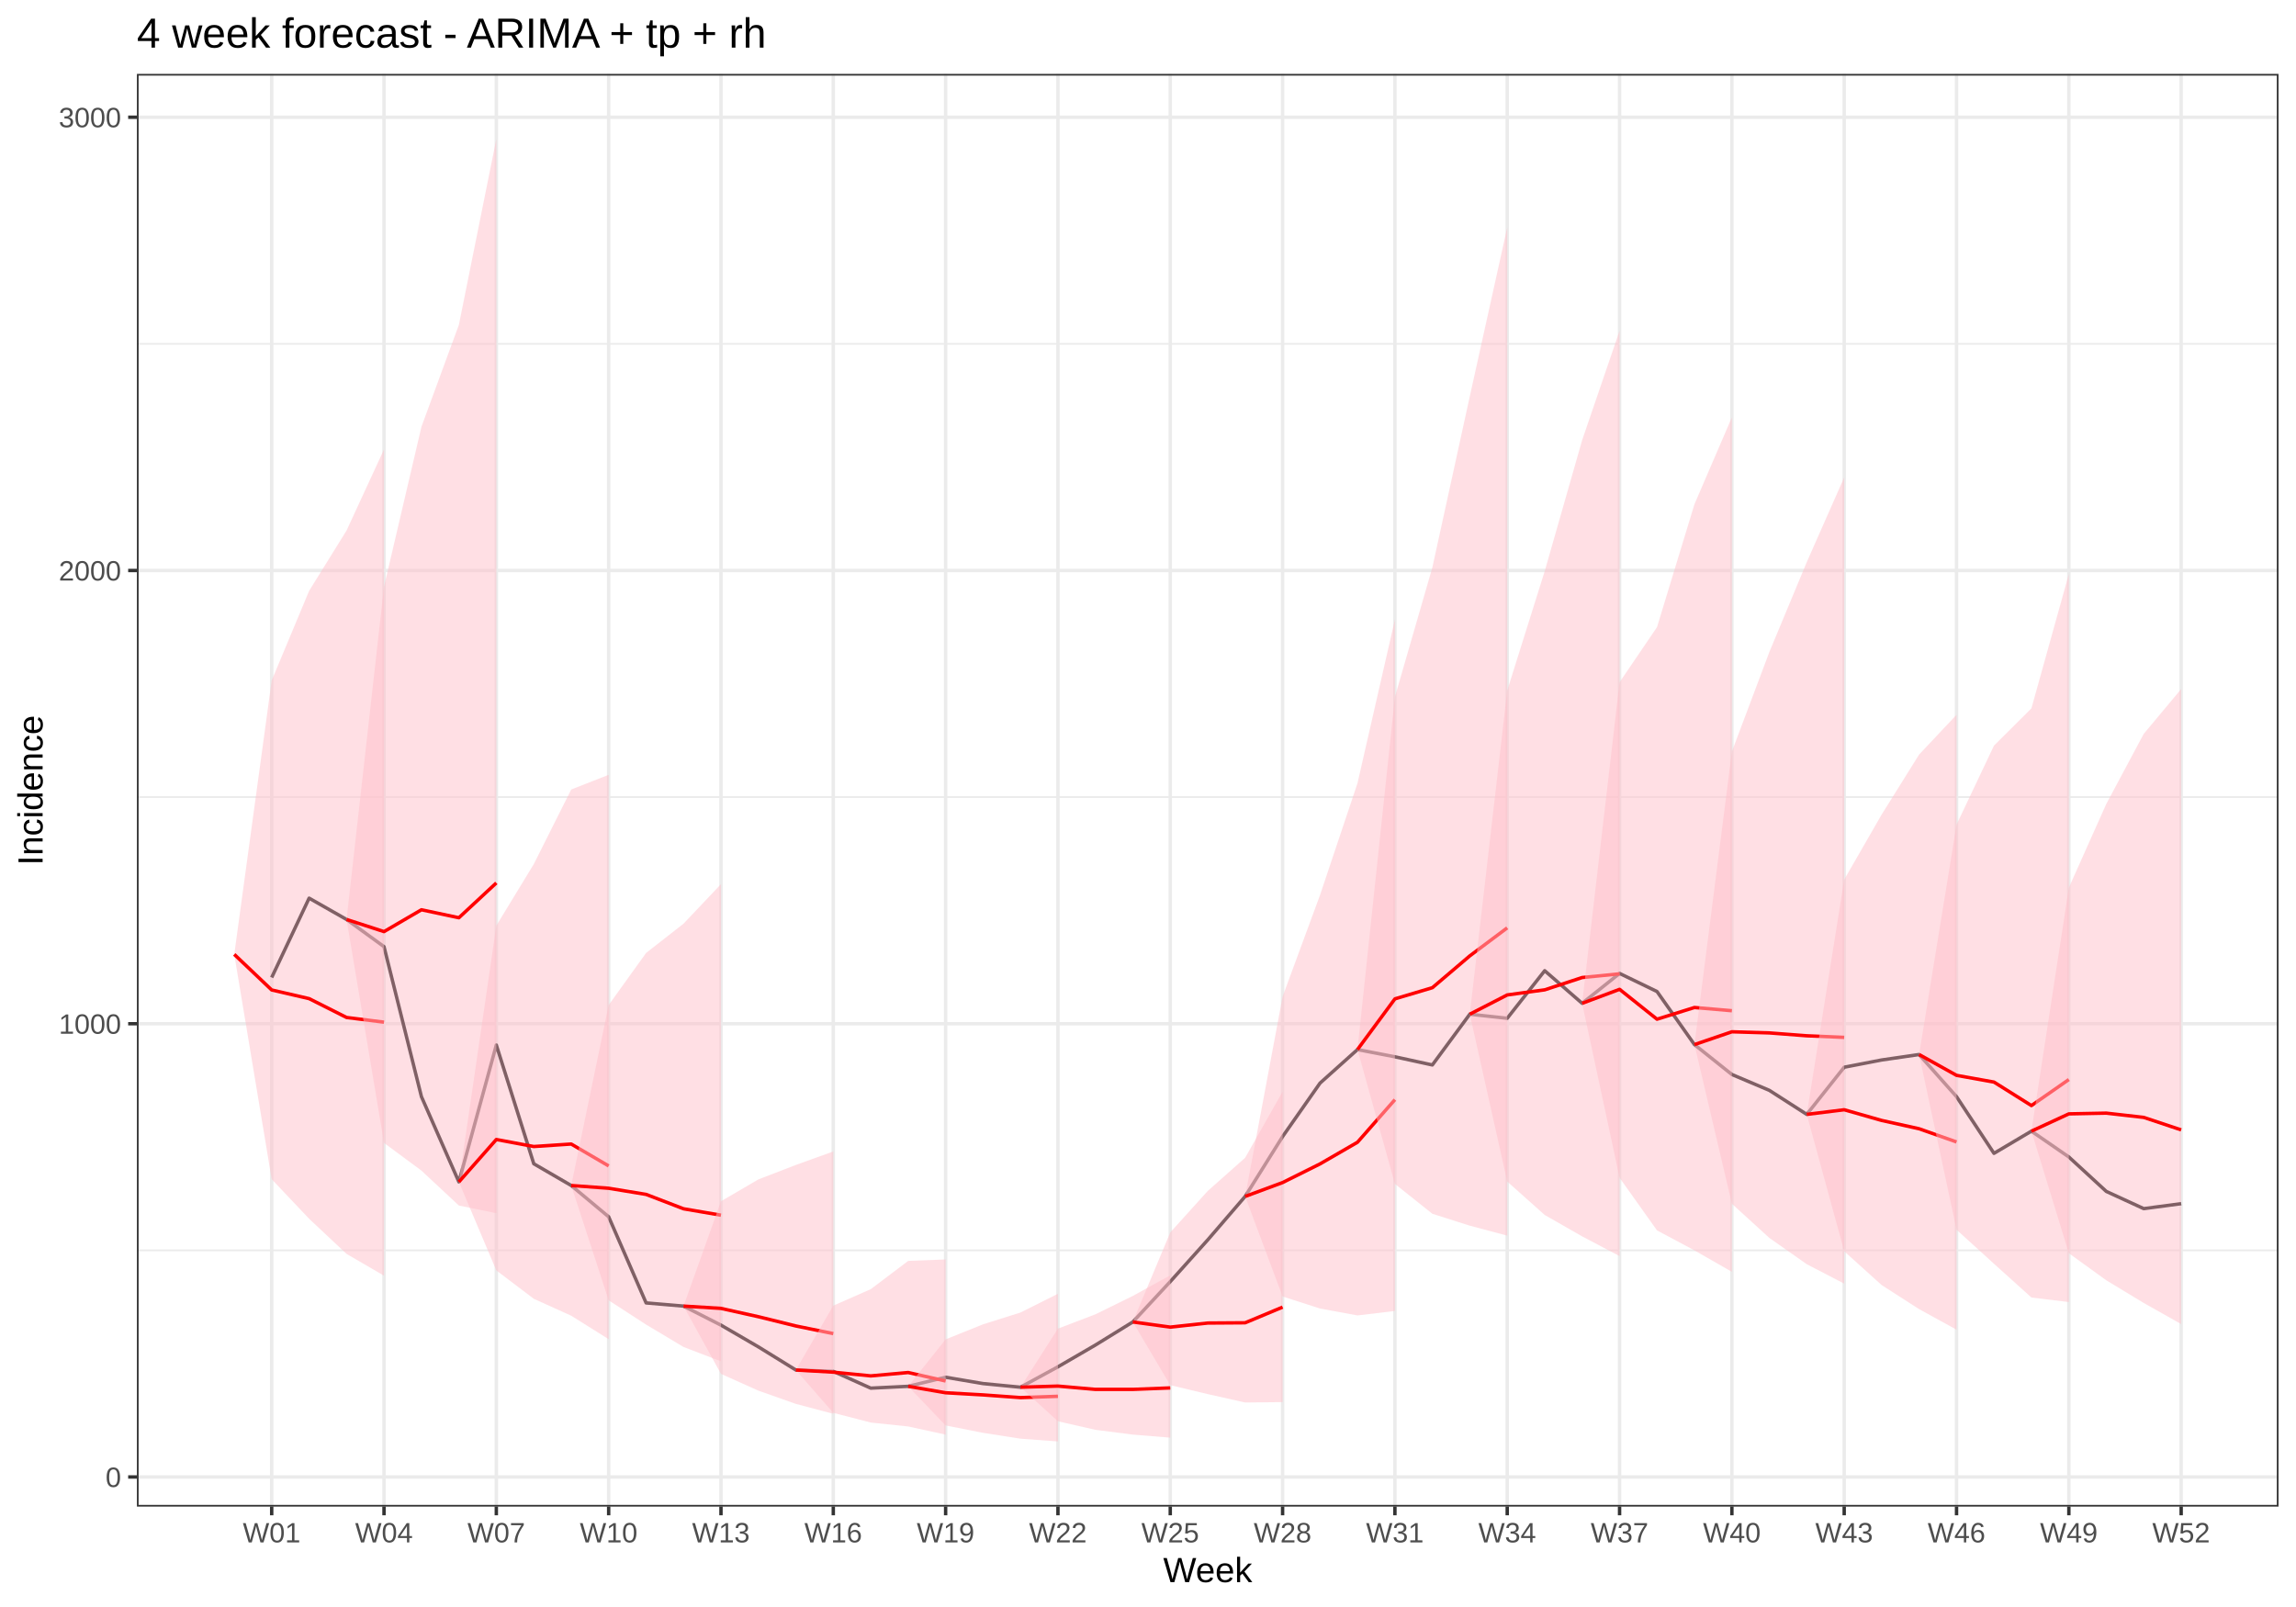
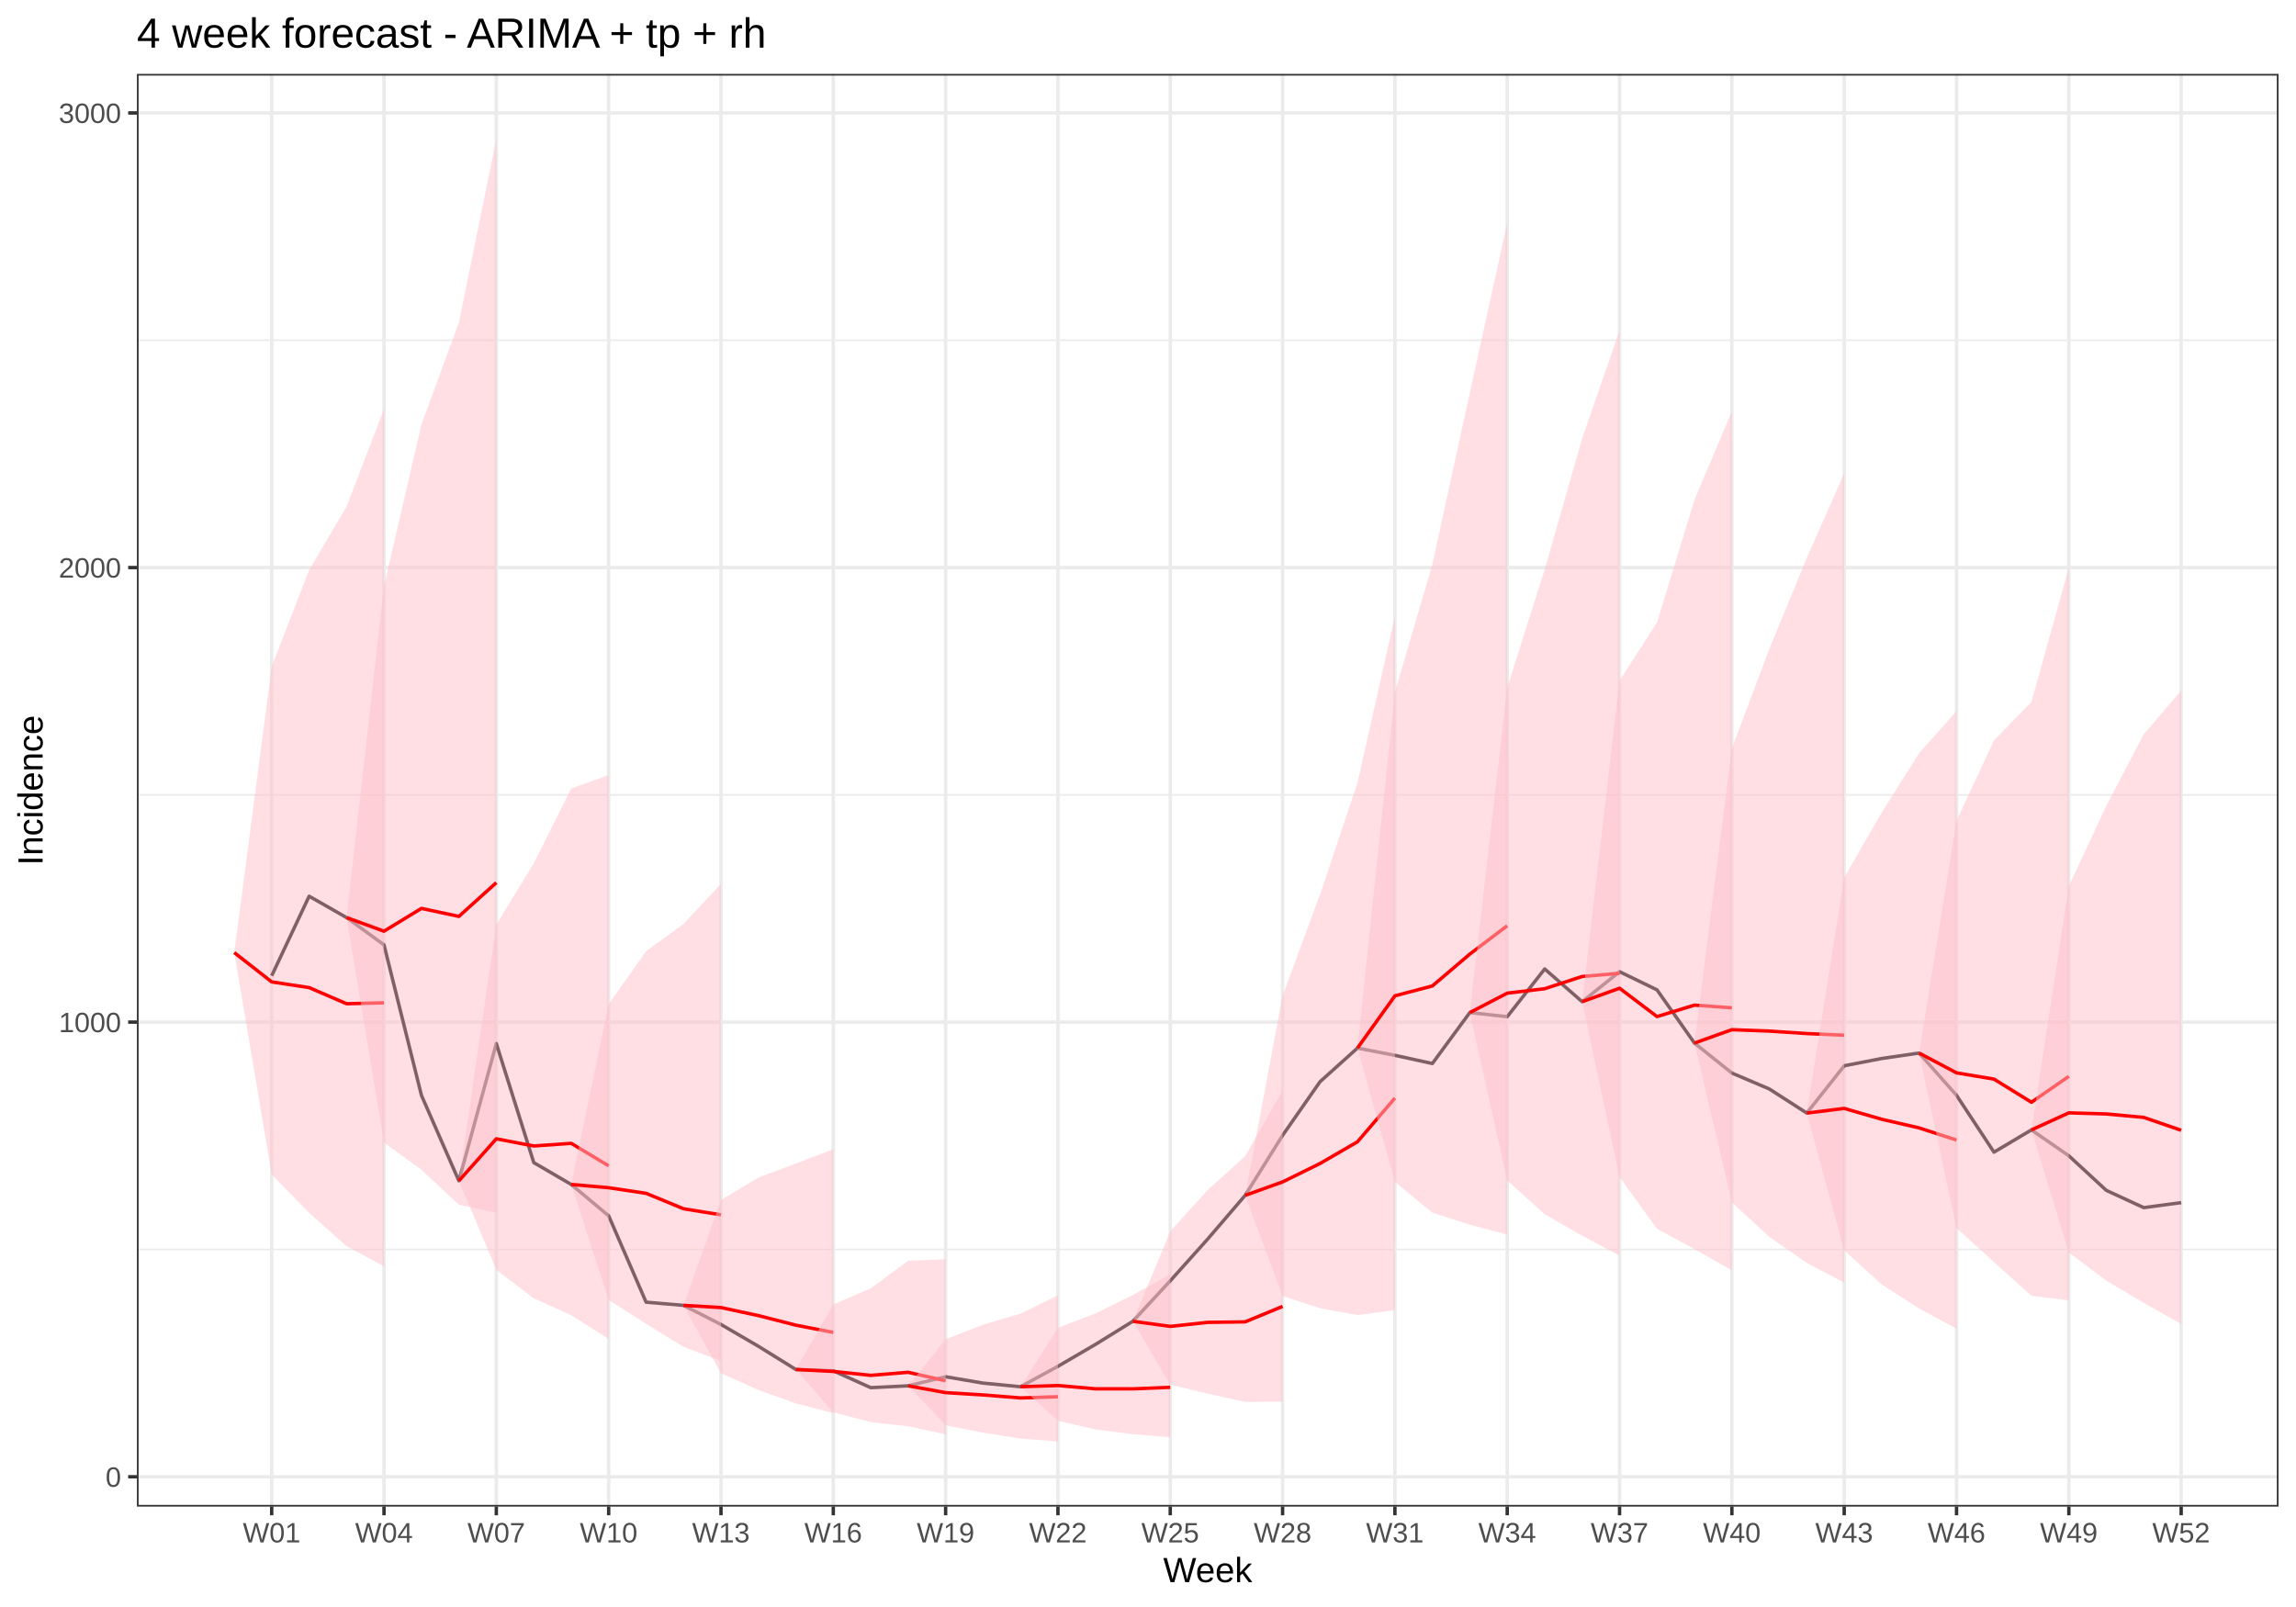
<svg xmlns="http://www.w3.org/2000/svg" class="svglite" width="720.00pt" height="504.00pt" viewBox="0 0 720.00 504.00">
  <defs>
    <style type="text/css">
    .svglite line, .svglite polyline, .svglite polygon, .svglite path, .svglite rect, .svglite circle {
      fill: none;
      stroke: #000000;
      stroke-linecap: round;
      stroke-linejoin: round;
      stroke-miterlimit: 10.00;
    }
    .svglite text {
      white-space: pre;
    }
  </style>
  </defs>
  <rect width="100%" height="100%" style="stroke: none; fill: #FFFFFF;" />
  <defs>
    <clipPath id="cpMC4wMHw3MjAuMDB8MC4wMHw1MDQuMDA=">
      <rect x="0.00" y="0.00" width="720.00" height="504.00" />
    </clipPath>
  </defs>
  <g clip-path="url(#cpMC4wMHw3MjAuMDB8MC4wMHw1MDQuMDA=)">
    <rect x="0.00" y="-0" width="720.00" height="504.00" style="stroke-width: 1.07; stroke: #FFFFFF; fill: #FFFFFF;" />
  </g>
  <defs>
    <clipPath id="cpNDIuOTN8NzE0LjUyfDIzLjE4fDQ3Mi41MA==">
      <rect x="42.93" y="23.18" width="671.59" height="449.33" />
    </clipPath>
  </defs>
  <g clip-path="url(#cpNDIuOTN8NzE0LjUyfDIzLjE4fDQ3Mi41MA==)">
    <rect x="42.93" y="23.18" width="671.59" height="449.33" style="stroke-width: 1.07; stroke: none; fill: #FFFFFF;" />
-     <polyline points="42.93,392.14 714.52,392.14 " style="stroke-width: 0.53; stroke: #EBEBEB; stroke-linecap: butt;" />
-     <polyline points="42.93,249.99 714.52,249.99 " style="stroke-width: 0.53; stroke: #EBEBEB; stroke-linecap: butt;" />
-     <polyline points="42.93,107.84 714.52,107.84 " style="stroke-width: 0.53; stroke: #EBEBEB; stroke-linecap: butt;" />
-     <polyline points="42.93,463.22 714.52,463.22 " style="stroke-width: 1.07; stroke: #EBEBEB; stroke-linecap: butt;" />
-     <polyline points="42.93,321.07 714.52,321.07 " style="stroke-width: 1.07; stroke: #EBEBEB; stroke-linecap: butt;" />
-     <polyline points="42.93,178.92 714.52,178.92 " style="stroke-width: 1.07; stroke: #EBEBEB; stroke-linecap: butt;" />
-     <polyline points="42.93,36.77 714.52,36.77 " style="stroke-width: 1.07; stroke: #EBEBEB; stroke-linecap: butt;" />
+     <polyline points="42.93,391.86 714.52,391.86 " style="stroke-width: 0.53; stroke: #EBEBEB; stroke-linecap: butt;" />
+     <polyline points="42.93,249.29 714.52,249.29 " style="stroke-width: 0.53; stroke: #EBEBEB; stroke-linecap: butt;" />
+     <polyline points="42.93,106.71 714.52,106.71 " style="stroke-width: 0.53; stroke: #EBEBEB; stroke-linecap: butt;" />
+     <polyline points="42.93,463.15 714.52,463.15 " style="stroke-width: 1.07; stroke: #EBEBEB; stroke-linecap: butt;" />
+     <polyline points="42.93,320.57 714.52,320.57 " style="stroke-width: 1.07; stroke: #EBEBEB; stroke-linecap: butt;" />
+     <polyline points="42.93,178.00 714.52,178.00 " style="stroke-width: 1.07; stroke: #EBEBEB; stroke-linecap: butt;" />
+     <polyline points="42.93,35.42 714.52,35.42 " style="stroke-width: 1.07; stroke: #EBEBEB; stroke-linecap: butt;" />
    <polyline points="85.20,472.50 85.20,23.18 " style="stroke-width: 1.07; stroke: #EBEBEB; stroke-linecap: butt;" />
    <polyline points="120.42,472.50 120.42,23.18 " style="stroke-width: 1.07; stroke: #EBEBEB; stroke-linecap: butt;" />
    <polyline points="155.64,472.50 155.64,23.18 " style="stroke-width: 1.07; stroke: #EBEBEB; stroke-linecap: butt;" />
    <polyline points="190.87,472.50 190.87,23.18 " style="stroke-width: 1.07; stroke: #EBEBEB; stroke-linecap: butt;" />
    <polyline points="226.09,472.50 226.09,23.18 " style="stroke-width: 1.07; stroke: #EBEBEB; stroke-linecap: butt;" />
    <polyline points="261.31,472.50 261.31,23.18 " style="stroke-width: 1.07; stroke: #EBEBEB; stroke-linecap: butt;" />
    <polyline points="296.54,472.50 296.54,23.18 " style="stroke-width: 1.07; stroke: #EBEBEB; stroke-linecap: butt;" />
    <polyline points="331.76,472.50 331.76,23.18 " style="stroke-width: 1.07; stroke: #EBEBEB; stroke-linecap: butt;" />
    <polyline points="366.98,472.50 366.98,23.18 " style="stroke-width: 1.07; stroke: #EBEBEB; stroke-linecap: butt;" />
    <polyline points="402.21,472.50 402.21,23.18 " style="stroke-width: 1.07; stroke: #EBEBEB; stroke-linecap: butt;" />
    <polyline points="437.43,472.50 437.43,23.18 " style="stroke-width: 1.07; stroke: #EBEBEB; stroke-linecap: butt;" />
    <polyline points="472.65,472.50 472.65,23.18 " style="stroke-width: 1.07; stroke: #EBEBEB; stroke-linecap: butt;" />
    <polyline points="507.88,472.50 507.88,23.18 " style="stroke-width: 1.07; stroke: #EBEBEB; stroke-linecap: butt;" />
    <polyline points="543.10,472.50 543.10,23.18 " style="stroke-width: 1.07; stroke: #EBEBEB; stroke-linecap: butt;" />
    <polyline points="578.32,472.50 578.32,23.18 " style="stroke-width: 1.07; stroke: #EBEBEB; stroke-linecap: butt;" />
    <polyline points="613.55,472.50 613.55,23.18 " style="stroke-width: 1.07; stroke: #EBEBEB; stroke-linecap: butt;" />
    <polyline points="648.77,472.50 648.77,23.18 " style="stroke-width: 1.07; stroke: #EBEBEB; stroke-linecap: butt;" />
    <polyline points="683.99,472.50 683.99,23.18 " style="stroke-width: 1.07; stroke: #EBEBEB; stroke-linecap: butt;" />
-     <polyline points="85.20,306.57 96.94,281.69 108.68,288.37 120.42,296.90 132.16,343.95 143.90,370.68 155.64,327.75 167.39,364.99 179.13,371.81 190.87,381.62 202.61,408.63 214.35,409.63 226.09,415.60 237.83,422.42 249.57,429.67 261.31,430.10 273.06,435.36 284.80,434.79 296.54,431.94 308.28,433.93 320.02,435.07 331.76,428.67 343.50,421.85 355.24,414.60 366.98,401.95 378.73,388.87 390.47,375.23 402.21,356.46 413.95,339.69 425.69,329.17 437.43,331.44 449.17,334.00 460.91,318.08 472.65,319.36 484.40,304.44 496.14,314.67 507.88,305.29 519.62,310.97 531.36,327.61 543.10,336.99 554.84,341.96 566.58,349.50 578.32,334.71 590.06,332.44 601.81,330.73 613.55,343.95 625.29,361.72 637.03,354.76 648.77,362.86 660.51,373.66 672.25,379.06 683.99,377.50 " style="stroke-width: 1.07; stroke-linecap: butt;" />
-     <polygon points="73.46,299.32 85.20,213.42 96.94,185.31 108.68,166.38 120.42,140.94 120.42,400.09 108.68,393.26 96.94,382.24 85.20,369.83 73.46,299.32 " style="stroke-width: 0.00; stroke: none; stroke-linecap: butt; fill: #FFC0CB; fill-opacity: 0.50;" />
-     <polyline points="73.46,299.32 85.20,213.42 96.94,185.31 108.68,166.38 120.42,140.94 " style="stroke-width: 1.07; stroke: none; stroke-linecap: butt;" />
-     <polyline points="120.42,400.09 108.68,393.26 96.94,382.24 85.20,369.83 73.46,299.32 " style="stroke-width: 1.07; stroke: none; stroke-linecap: butt;" />
-     <polyline points="73.46,299.32 85.20,310.48 96.94,313.20 108.68,319.11 120.42,320.58 " style="stroke-width: 1.07; stroke: #FF0000; stroke-linecap: butt;" />
-     <polygon points="108.68,288.37 120.42,184.02 132.16,133.85 143.90,101.88 155.64,43.60 155.64,380.50 143.90,378.09 132.16,367.14 120.42,358.45 108.68,288.37 " style="stroke-width: 0.00; stroke: none; stroke-linecap: butt; fill: #FFC0CB; fill-opacity: 0.50;" />
-     <polyline points="108.68,288.37 120.42,184.02 132.16,133.85 143.90,101.88 155.64,43.60 " style="stroke-width: 1.07; stroke: none; stroke-linecap: butt;" />
-     <polyline points="155.64,380.50 143.90,378.09 132.16,367.14 120.42,358.45 108.68,288.37 " style="stroke-width: 1.07; stroke: none; stroke-linecap: butt;" />
-     <polyline points="108.68,288.37 120.42,292.18 132.16,285.33 143.90,287.83 155.64,276.91 " style="stroke-width: 1.07; stroke: #FF0000; stroke-linecap: butt;" />
-     <polygon points="143.90,370.68 155.64,290.31 167.39,271.01 179.13,247.61 190.87,243.00 190.87,420.01 179.13,412.65 167.39,407.34 155.64,398.43 143.90,370.68 " style="stroke-width: 0.00; stroke: none; stroke-linecap: butt; fill: #FFC0CB; fill-opacity: 0.50;" />
-     <polyline points="143.90,370.68 155.64,290.31 167.39,271.01 179.13,247.61 190.87,243.00 " style="stroke-width: 1.07; stroke: none; stroke-linecap: butt;" />
-     <polyline points="190.87,420.01 179.13,412.65 167.39,407.34 155.64,398.43 143.90,370.68 " style="stroke-width: 1.07; stroke: none; stroke-linecap: butt;" />
-     <polyline points="143.90,370.68 155.64,357.38 167.39,359.58 179.13,358.80 190.87,365.67 " style="stroke-width: 1.07; stroke: #FF0000; stroke-linecap: butt;" />
-     <polygon points="179.13,371.81 190.87,315.21 202.61,298.87 214.35,289.69 226.09,277.29 226.09,426.96 214.35,422.45 202.61,415.43 190.87,407.82 179.13,371.81 " style="stroke-width: 0.00; stroke: none; stroke-linecap: butt; fill: #FFC0CB; fill-opacity: 0.50;" />
-     <polyline points="179.13,371.81 190.87,315.21 202.61,298.87 214.35,289.69 226.09,277.29 " style="stroke-width: 1.07; stroke: none; stroke-linecap: butt;" />
-     <polyline points="226.09,426.96 214.35,422.45 202.61,415.43 190.87,407.82 179.13,371.81 " style="stroke-width: 1.07; stroke: none; stroke-linecap: butt;" />
-     <polyline points="179.13,371.81 190.87,372.67 202.61,374.60 214.35,379.11 226.09,381.12 " style="stroke-width: 1.07; stroke: #FF0000; stroke-linecap: butt;" />
-     <polygon points="214.35,409.63 226.09,376.75 237.83,369.89 249.57,365.36 261.31,361.13 261.31,443.41 249.57,440.30 237.83,436.15 226.09,430.89 214.35,409.63 " style="stroke-width: 0.00; stroke: none; stroke-linecap: butt; fill: #FFC0CB; fill-opacity: 0.50;" />
-     <polyline points="214.35,409.63 226.09,376.75 237.83,369.89 249.57,365.36 261.31,361.13 " style="stroke-width: 1.07; stroke: none; stroke-linecap: butt;" />
-     <polyline points="261.31,443.41 249.57,440.30 237.83,436.15 226.09,430.89 214.35,409.63 " style="stroke-width: 1.07; stroke: none; stroke-linecap: butt;" />
-     <polyline points="214.35,409.63 226.09,410.35 237.83,412.96 249.57,415.86 261.31,418.26 " style="stroke-width: 1.07; stroke: #FF0000; stroke-linecap: butt;" />
-     <polygon points="249.57,429.67 261.31,409.49 273.06,404.32 284.80,395.45 296.54,395.00 296.54,449.94 284.80,447.38 273.06,446.15 261.31,443.11 249.57,429.67 " style="stroke-width: 0.00; stroke: none; stroke-linecap: butt; fill: #FFC0CB; fill-opacity: 0.50;" />
-     <polyline points="249.57,429.67 261.31,409.49 273.06,404.32 284.80,395.45 296.54,395.00 " style="stroke-width: 1.07; stroke: none; stroke-linecap: butt;" />
-     <polyline points="296.54,449.94 284.80,447.38 273.06,446.15 261.31,443.11 249.57,429.67 " style="stroke-width: 1.07; stroke: none; stroke-linecap: butt;" />
-     <polyline points="249.57,429.67 261.31,430.35 273.06,431.52 284.80,430.46 296.54,433.12 " style="stroke-width: 1.07; stroke: #FF0000; stroke-linecap: butt;" />
-     <polygon points="284.80,434.79 296.54,420.07 308.28,415.34 320.02,411.64 331.76,405.76 331.76,452.08 320.02,451.21 308.28,449.38 296.54,447.06 284.80,434.79 " style="stroke-width: 0.00; stroke: none; stroke-linecap: butt; fill: #FFC0CB; fill-opacity: 0.50;" />
-     <polyline points="284.80,434.79 296.54,420.07 308.28,415.34 320.02,411.64 331.76,405.76 " style="stroke-width: 1.07; stroke: none; stroke-linecap: butt;" />
-     <polyline points="331.76,452.08 320.02,451.21 308.28,449.38 296.54,447.06 284.80,434.79 " style="stroke-width: 1.07; stroke: none; stroke-linecap: butt;" />
-     <polyline points="284.80,434.79 296.54,436.81 308.28,437.48 320.02,438.33 331.76,437.92 " style="stroke-width: 1.07; stroke: #FF0000; stroke-linecap: butt;" />
-     <polygon points="320.02,435.07 331.76,416.69 343.50,412.21 355.24,406.44 366.98,399.96 366.98,450.89 355.24,449.93 343.50,448.43 331.76,445.76 320.02,435.07 " style="stroke-width: 0.00; stroke: none; stroke-linecap: butt; fill: #FFC0CB; fill-opacity: 0.50;" />
-     <polyline points="320.02,435.07 331.76,416.69 343.50,412.21 355.24,406.44 366.98,399.96 " style="stroke-width: 1.07; stroke: none; stroke-linecap: butt;" />
-     <polyline points="366.98,450.89 355.24,449.93 343.50,448.43 331.76,445.76 320.02,435.07 " style="stroke-width: 1.07; stroke: none; stroke-linecap: butt;" />
-     <polyline points="320.02,435.07 331.76,434.72 343.50,435.75 355.24,435.75 366.98,435.29 " style="stroke-width: 1.07; stroke: #FF0000; stroke-linecap: butt;" />
-     <polygon points="355.24,414.60 366.98,386.53 378.73,373.52 390.47,363.10 402.21,342.36 402.21,439.74 390.47,439.86 378.73,437.23 366.98,434.42 355.24,414.60 " style="stroke-width: 0.00; stroke: none; stroke-linecap: butt; fill: #FFC0CB; fill-opacity: 0.50;" />
-     <polyline points="355.24,414.60 366.98,386.53 378.73,373.52 390.47,363.10 402.21,342.36 " style="stroke-width: 1.07; stroke: none; stroke-linecap: butt;" />
-     <polyline points="402.21,439.74 390.47,439.86 378.73,437.23 366.98,434.42 355.24,414.60 " style="stroke-width: 1.07; stroke: none; stroke-linecap: butt;" />
-     <polyline points="355.24,414.60 366.98,416.22 378.73,414.94 390.47,414.86 402.21,409.95 " style="stroke-width: 1.07; stroke: #FF0000; stroke-linecap: butt;" />
-     <polygon points="390.47,375.23 402.21,312.56 413.95,280.71 425.69,245.65 437.43,194.27 437.43,411.15 425.69,412.56 413.95,410.39 402.21,406.62 390.47,375.23 " style="stroke-width: 0.00; stroke: none; stroke-linecap: butt; fill: #FFC0CB; fill-opacity: 0.50;" />
-     <polyline points="390.47,375.23 402.21,312.56 413.95,280.71 425.69,245.65 437.43,194.27 " style="stroke-width: 1.07; stroke: none; stroke-linecap: butt;" />
-     <polyline points="437.43,411.15 425.69,412.56 413.95,410.39 402.21,406.62 390.47,375.23 " style="stroke-width: 1.07; stroke: none; stroke-linecap: butt;" />
-     <polyline points="390.47,375.23 402.21,370.88 413.95,365.03 425.69,358.24 437.43,344.88 " style="stroke-width: 1.07; stroke: #FF0000; stroke-linecap: butt;" />
-     <polygon points="425.69,329.17 437.43,218.57 449.17,177.98 460.91,124.32 472.65,71.32 472.65,387.54 460.91,384.41 449.17,380.67 437.43,371.31 425.69,329.17 " style="stroke-width: 0.00; stroke: none; stroke-linecap: butt; fill: #FFC0CB; fill-opacity: 0.50;" />
-     <polyline points="425.69,329.17 437.43,218.57 449.17,177.98 460.91,124.32 472.65,71.32 " style="stroke-width: 1.07; stroke: none; stroke-linecap: butt;" />
-     <polyline points="472.65,387.54 460.91,384.41 449.17,380.67 437.43,371.31 425.69,329.17 " style="stroke-width: 1.07; stroke: none; stroke-linecap: butt;" />
-     <polyline points="425.69,329.17 437.43,313.27 449.17,309.77 460.91,299.79 472.65,291.00 " style="stroke-width: 1.07; stroke: #FF0000; stroke-linecap: butt;" />
-     <polygon points="460.91,318.08 472.65,216.57 484.40,179.15 496.14,138.06 507.88,103.74 507.88,393.95 496.14,387.76 484.40,381.05 472.65,370.56 460.91,318.08 " style="stroke-width: 0.00; stroke: none; stroke-linecap: butt; fill: #FFC0CB; fill-opacity: 0.50;" />
-     <polyline points="460.91,318.08 472.65,216.57 484.40,179.15 496.14,138.06 507.88,103.74 " style="stroke-width: 1.07; stroke: none; stroke-linecap: butt;" />
-     <polyline points="507.88,393.95 496.14,387.76 484.40,381.05 472.65,370.56 460.91,318.08 " style="stroke-width: 1.07; stroke: none; stroke-linecap: butt;" />
-     <polyline points="460.91,318.08 472.65,312.04 484.40,310.44 496.14,306.58 507.88,305.42 " style="stroke-width: 1.07; stroke: #FF0000; stroke-linecap: butt;" />
-     <polygon points="496.14,314.67 507.88,213.97 519.62,196.69 531.36,158.15 543.10,130.87 543.10,398.88 531.36,392.16 519.62,385.89 507.88,369.38 496.14,314.67 " style="stroke-width: 0.00; stroke: none; stroke-linecap: butt; fill: #FFC0CB; fill-opacity: 0.50;" />
-     <polyline points="496.14,314.67 507.88,213.97 519.62,196.69 531.36,158.15 543.10,130.87 " style="stroke-width: 1.07; stroke: none; stroke-linecap: butt;" />
-     <polyline points="543.10,398.88 531.36,392.16 519.62,385.89 507.88,369.38 496.14,314.67 " style="stroke-width: 1.07; stroke: none; stroke-linecap: butt;" />
-     <polyline points="496.14,314.67 507.88,310.28 519.62,319.65 531.36,315.98 543.10,316.99 " style="stroke-width: 1.07; stroke: #FF0000; stroke-linecap: butt;" />
-     <polygon points="531.36,327.61 543.10,235.72 554.84,204.52 566.58,176.30 578.32,149.72 578.32,402.59 566.58,396.49 554.84,388.24 543.10,377.53 531.36,327.61 " style="stroke-width: 0.00; stroke: none; stroke-linecap: butt; fill: #FFC0CB; fill-opacity: 0.50;" />
-     <polyline points="531.36,327.61 543.10,235.72 554.84,204.52 566.58,176.30 578.32,149.72 " style="stroke-width: 1.07; stroke: none; stroke-linecap: butt;" />
-     <polyline points="578.32,402.59 566.58,396.49 554.84,388.24 543.10,377.53 531.36,327.61 " style="stroke-width: 1.07; stroke: none; stroke-linecap: butt;" />
-     <polyline points="531.36,327.61 543.10,323.60 554.84,323.95 566.58,324.85 578.32,325.35 " style="stroke-width: 1.07; stroke: #FF0000; stroke-linecap: butt;" />
-     <polygon points="566.58,349.50 578.32,275.87 590.06,255.48 601.81,236.65 613.55,224.17 613.55,417.03 601.81,410.58 590.06,403.03 578.32,392.43 566.58,349.50 " style="stroke-width: 0.00; stroke: none; stroke-linecap: butt; fill: #FFC0CB; fill-opacity: 0.50;" />
-     <polyline points="566.58,349.50 578.32,275.87 590.06,255.48 601.81,236.65 613.55,224.17 " style="stroke-width: 1.07; stroke: none; stroke-linecap: butt;" />
-     <polyline points="613.55,417.03 601.81,410.58 590.06,403.03 578.32,392.43 566.58,349.50 " style="stroke-width: 1.07; stroke: none; stroke-linecap: butt;" />
-     <polyline points="566.58,349.50 578.32,348.05 590.06,351.40 601.81,354.01 613.55,358.15 " style="stroke-width: 1.07; stroke: #FF0000; stroke-linecap: butt;" />
-     <polygon points="601.81,330.73 613.55,258.63 625.29,233.85 637.03,222.16 648.77,180.02 648.77,408.36 637.03,406.94 625.29,396.35 613.55,385.67 601.81,330.73 " style="stroke-width: 0.00; stroke: none; stroke-linecap: butt; fill: #FFC0CB; fill-opacity: 0.50;" />
-     <polyline points="601.81,330.73 613.55,258.63 625.29,233.85 637.03,222.16 648.77,180.02 " style="stroke-width: 1.07; stroke: none; stroke-linecap: butt;" />
-     <polyline points="648.77,408.36 637.03,406.94 625.29,396.35 613.55,385.67 601.81,330.73 " style="stroke-width: 1.07; stroke: none; stroke-linecap: butt;" />
-     <polyline points="601.81,330.73 613.55,337.26 625.29,339.37 637.03,346.74 648.77,338.57 " style="stroke-width: 1.07; stroke: #FF0000; stroke-linecap: butt;" />
-     <polygon points="637.03,354.76 648.77,278.40 660.51,252.14 672.25,230.16 683.99,216.10 683.99,415.27 672.25,408.65 660.51,401.54 648.77,393.05 637.03,354.76 " style="stroke-width: 0.00; stroke: none; stroke-linecap: butt; fill: #FFC0CB; fill-opacity: 0.50;" />
-     <polyline points="637.03,354.76 648.77,278.40 660.51,252.14 672.25,230.16 683.99,216.10 " style="stroke-width: 1.07; stroke: none; stroke-linecap: butt;" />
-     <polyline points="683.99,415.27 672.25,408.65 660.51,401.54 648.77,393.05 637.03,354.76 " style="stroke-width: 1.07; stroke: none; stroke-linecap: butt;" />
-     <polyline points="637.03,354.76 648.77,349.34 660.51,349.11 672.25,350.45 683.99,354.36 " style="stroke-width: 1.07; stroke: #FF0000; stroke-linecap: butt;" />
+     <polyline points="85.20,306.03 96.94,281.08 108.68,287.78 120.42,296.34 132.16,343.53 143.90,370.34 155.64,327.28 167.39,364.63 179.13,371.48 190.87,381.31 202.61,408.40 214.35,409.40 226.09,415.39 237.83,422.23 249.57,429.51 261.31,429.93 273.06,435.21 284.80,434.64 296.54,431.79 308.28,433.78 320.02,434.92 331.76,428.51 343.50,421.66 355.24,414.39 366.98,401.70 378.73,388.59 390.47,374.90 402.21,356.08 413.95,339.25 425.69,328.70 437.43,330.98 449.17,333.55 460.91,317.58 472.65,318.86 484.40,303.89 496.14,314.16 507.88,304.75 519.62,310.45 531.36,327.13 543.10,336.54 554.84,341.53 566.58,349.09 578.32,334.26 590.06,331.98 601.81,330.27 613.55,343.53 625.29,361.35 637.03,354.37 648.77,362.49 660.51,373.33 672.25,378.75 683.99,377.18 " style="stroke-width: 1.07; stroke-linecap: butt;" />
+     <polygon points="73.46,298.76 85.20,209.09 96.94,178.78 108.68,158.87 120.42,128.31 120.42,397.16 108.68,390.83 96.94,380.39 85.20,368.35 73.46,298.76 " style="stroke-width: 0.00; stroke: none; stroke-linecap: butt; fill: #FFC0CB; fill-opacity: 0.50;" />
+     <polyline points="73.46,298.76 85.20,209.09 96.94,178.78 108.68,158.87 120.42,128.31 " style="stroke-width: 1.07; stroke: none; stroke-linecap: butt;" />
+     <polyline points="120.42,397.16 108.68,390.83 96.94,380.39 85.20,368.35 73.46,298.76 " style="stroke-width: 1.07; stroke: none; stroke-linecap: butt;" />
+     <polyline points="73.46,298.76 85.20,307.95 96.94,309.74 108.68,314.80 120.42,314.51 " style="stroke-width: 1.07; stroke: #FF0000; stroke-linecap: butt;" />
+     <polygon points="108.68,287.78 120.42,183.82 132.16,133.12 143.90,101.15 155.64,43.60 155.64,380.39 143.90,377.84 132.16,366.88 120.42,358.35 108.68,287.78 " style="stroke-width: 0.00; stroke: none; stroke-linecap: butt; fill: #FFC0CB; fill-opacity: 0.50;" />
+     <polyline points="108.68,287.78 120.42,183.82 132.16,133.12 143.90,101.15 155.64,43.60 " style="stroke-width: 1.07; stroke: none; stroke-linecap: butt;" />
+     <polyline points="155.64,380.39 143.90,377.84 132.16,366.88 120.42,358.35 108.68,287.78 " style="stroke-width: 1.07; stroke: none; stroke-linecap: butt;" />
+     <polyline points="108.68,287.78 120.42,292.05 132.16,284.90 143.90,287.41 155.64,276.82 " style="stroke-width: 1.07; stroke: #FF0000; stroke-linecap: butt;" />
+     <polygon points="143.90,370.34 155.64,289.97 167.39,270.75 179.13,247.27 190.87,243.10 190.87,419.95 179.13,412.50 167.39,407.21 155.64,398.28 143.90,370.34 " style="stroke-width: 0.00; stroke: none; stroke-linecap: butt; fill: #FFC0CB; fill-opacity: 0.50;" />
+     <polyline points="143.90,370.34 155.64,289.97 167.39,270.75 179.13,247.27 190.87,243.10 " style="stroke-width: 1.07; stroke: none; stroke-linecap: butt;" />
+     <polyline points="190.87,419.95 179.13,412.50 167.39,407.21 155.64,398.28 143.90,370.34 " style="stroke-width: 1.07; stroke: none; stroke-linecap: butt;" />
+     <polyline points="143.90,370.34 155.64,357.16 167.39,359.41 179.13,358.58 190.87,365.65 " style="stroke-width: 1.07; stroke: #FF0000; stroke-linecap: butt;" />
+     <polygon points="179.13,371.48 190.87,314.96 202.61,298.31 214.35,289.77 226.09,277.19 226.09,426.87 214.35,422.40 202.61,415.22 190.87,407.70 179.13,371.48 " style="stroke-width: 0.00; stroke: none; stroke-linecap: butt; fill: #FFC0CB; fill-opacity: 0.50;" />
+     <polyline points="179.13,371.48 190.87,314.96 202.61,298.31 214.35,289.77 226.09,277.19 " style="stroke-width: 1.07; stroke: none; stroke-linecap: butt;" />
+     <polyline points="226.09,426.87 214.35,422.40 202.61,415.22 190.87,407.70 179.13,371.48 " style="stroke-width: 1.07; stroke: none; stroke-linecap: butt;" />
+     <polyline points="179.13,371.48 190.87,372.50 202.61,374.26 214.35,379.10 226.09,381.01 " style="stroke-width: 1.07; stroke: #FF0000; stroke-linecap: butt;" />
+     <polygon points="214.35,409.40 226.09,376.38 237.83,369.30 249.57,364.92 261.31,360.43 261.31,443.21 249.57,440.14 237.83,435.94 226.09,430.71 214.35,409.40 " style="stroke-width: 0.00; stroke: none; stroke-linecap: butt; fill: #FFC0CB; fill-opacity: 0.50;" />
+     <polyline points="214.35,409.40 226.09,376.38 237.83,369.30 249.57,364.92 261.31,360.43 " style="stroke-width: 1.07; stroke: none; stroke-linecap: butt;" />
+     <polyline points="261.31,443.21 249.57,440.14 237.83,435.94 226.09,430.71 214.35,409.40 " style="stroke-width: 1.07; stroke: none; stroke-linecap: butt;" />
+     <polyline points="214.35,409.40 226.09,410.09 237.83,412.61 249.57,415.61 261.31,417.89 " style="stroke-width: 1.07; stroke: #FF0000; stroke-linecap: butt;" />
+     <polygon points="249.57,429.51 261.31,409.13 273.06,404.06 284.80,395.39 296.54,394.94 296.54,449.87 284.80,447.31 273.06,446.03 261.31,442.94 249.57,429.51 " style="stroke-width: 0.00; stroke: none; stroke-linecap: butt; fill: #FFC0CB; fill-opacity: 0.50;" />
+     <polyline points="249.57,429.51 261.31,409.13 273.06,404.06 284.80,395.39 296.54,394.94 " style="stroke-width: 1.07; stroke: none; stroke-linecap: butt;" />
+     <polyline points="296.54,449.87 284.80,447.31 273.06,446.03 261.31,442.94 249.57,429.51 " style="stroke-width: 1.07; stroke: none; stroke-linecap: butt;" />
+     <polyline points="249.57,429.51 261.31,430.11 273.06,431.35 284.80,430.39 296.54,433.05 " style="stroke-width: 1.07; stroke: #FF0000; stroke-linecap: butt;" />
+     <polygon points="284.80,434.64 296.54,420.04 308.28,415.45 320.02,412.00 331.76,406.25 331.76,452.08 320.02,451.20 308.28,449.34 296.54,447.00 284.80,434.64 " style="stroke-width: 0.00; stroke: none; stroke-linecap: butt; fill: #FFC0CB; fill-opacity: 0.50;" />
+     <polyline points="284.80,434.64 296.54,420.04 308.28,415.45 320.02,412.00 331.76,406.25 " style="stroke-width: 1.07; stroke: none; stroke-linecap: butt;" />
+     <polyline points="331.76,452.08 320.02,451.20 308.28,449.34 296.54,447.00 284.80,434.64 " style="stroke-width: 1.07; stroke: none; stroke-linecap: butt;" />
+     <polyline points="284.80,434.64 296.54,436.77 308.28,437.49 320.02,438.43 331.76,438.05 " style="stroke-width: 1.07; stroke: #FF0000; stroke-linecap: butt;" />
+     <polygon points="320.02,434.92 331.76,416.43 343.50,411.94 355.24,406.16 366.98,399.62 366.98,450.77 355.24,449.82 343.50,448.30 331.76,445.62 320.02,434.92 " style="stroke-width: 0.00; stroke: none; stroke-linecap: butt; fill: #FFC0CB; fill-opacity: 0.50;" />
+     <polyline points="320.02,434.92 331.76,416.43 343.50,411.94 355.24,406.16 366.98,399.62 " style="stroke-width: 1.07; stroke: none; stroke-linecap: butt;" />
+     <polyline points="366.98,450.77 355.24,449.82 343.50,448.30 331.76,445.62 320.02,434.92 " style="stroke-width: 1.07; stroke: none; stroke-linecap: butt;" />
+     <polyline points="320.02,434.92 331.76,434.54 343.50,435.57 355.24,435.58 366.98,435.10 " style="stroke-width: 1.07; stroke: #FF0000; stroke-linecap: butt;" />
+     <polygon points="355.24,414.39 366.98,386.18 378.73,373.20 390.47,362.59 402.21,341.98 402.21,439.60 390.47,439.68 378.73,437.09 366.98,434.26 355.24,414.39 " style="stroke-width: 0.00; stroke: none; stroke-linecap: butt; fill: #FFC0CB; fill-opacity: 0.50;" />
+     <polyline points="355.24,414.39 366.98,386.18 378.73,373.20 390.47,362.59 402.21,341.98 " style="stroke-width: 1.07; stroke: none; stroke-linecap: butt;" />
+     <polyline points="402.21,439.60 390.47,439.68 378.73,437.09 366.98,434.26 355.24,414.39 " style="stroke-width: 1.07; stroke: none; stroke-linecap: butt;" />
+     <polyline points="355.24,414.39 366.98,415.99 378.73,414.73 390.47,414.57 402.21,409.72 " style="stroke-width: 1.07; stroke: #FF0000; stroke-linecap: butt;" />
+     <polygon points="390.47,374.90 402.21,312.27 413.95,280.55 425.69,245.49 437.43,193.31 437.43,410.87 425.69,412.45 413.95,410.29 402.21,406.48 390.47,374.90 " style="stroke-width: 0.00; stroke: none; stroke-linecap: butt; fill: #FFC0CB; fill-opacity: 0.50;" />
+     <polyline points="390.47,374.90 402.21,312.27 413.95,280.55 425.69,245.49 437.43,193.31 " style="stroke-width: 1.07; stroke: none; stroke-linecap: butt;" />
+     <polyline points="437.43,410.87 425.69,412.45 413.95,410.29 402.21,406.48 390.47,374.90 " style="stroke-width: 1.07; stroke: none; stroke-linecap: butt;" />
+     <polyline points="390.47,374.90 402.21,370.68 413.95,364.90 425.69,358.10 437.43,344.38 " style="stroke-width: 1.07; stroke: #FF0000; stroke-linecap: butt;" />
+     <polygon points="425.69,328.70 437.43,217.05 449.17,177.02 460.91,123.26 472.65,69.91 472.65,387.20 460.91,384.10 449.17,380.34 437.43,370.71 425.69,328.70 " style="stroke-width: 0.00; stroke: none; stroke-linecap: butt; fill: #FFC0CB; fill-opacity: 0.50;" />
+     <polyline points="425.69,328.70 437.43,217.05 449.17,177.02 460.91,123.26 472.65,69.91 " style="stroke-width: 1.07; stroke: none; stroke-linecap: butt;" />
+     <polyline points="472.65,387.20 460.91,384.10 449.17,380.34 437.43,370.71 425.69,328.70 " style="stroke-width: 1.07; stroke: none; stroke-linecap: butt;" />
+     <polyline points="425.69,328.70 437.43,312.32 449.17,309.22 460.91,299.24 472.65,290.33 " style="stroke-width: 1.07; stroke: #FF0000; stroke-linecap: butt;" />
+     <polygon points="460.91,317.58 472.65,215.68 484.40,178.57 496.14,137.53 507.88,103.61 507.88,393.82 496.14,387.55 484.40,380.83 472.65,370.20 460.91,317.58 " style="stroke-width: 0.00; stroke: none; stroke-linecap: butt; fill: #FFC0CB; fill-opacity: 0.50;" />
+     <polyline points="460.91,317.58 472.65,215.68 484.40,178.57 496.14,137.53 507.88,103.61 " style="stroke-width: 1.07; stroke: none; stroke-linecap: butt;" />
+     <polyline points="507.88,393.82 496.14,387.55 484.40,380.83 472.65,370.20 460.91,317.58 " style="stroke-width: 1.07; stroke: none; stroke-linecap: butt;" />
+     <polyline points="460.91,317.58 472.65,311.48 484.40,310.09 496.14,306.25 507.88,305.26 " style="stroke-width: 1.07; stroke: #FF0000; stroke-linecap: butt;" />
+     <polygon points="496.14,314.16 507.88,213.44 519.62,195.24 531.36,156.75 543.10,129.00 543.10,398.42 531.36,391.75 519.62,385.41 507.88,369.15 496.14,314.16 " style="stroke-width: 0.00; stroke: none; stroke-linecap: butt; fill: #FFC0CB; fill-opacity: 0.50;" />
+     <polyline points="496.14,314.16 507.88,213.44 519.62,195.24 531.36,156.75 543.10,129.00 " style="stroke-width: 1.07; stroke: none; stroke-linecap: butt;" />
+     <polyline points="543.10,398.42 531.36,391.75 519.62,385.41 507.88,369.15 496.14,314.16 " style="stroke-width: 1.07; stroke: none; stroke-linecap: butt;" />
+     <polyline points="496.14,314.16 507.88,309.94 519.62,318.83 531.36,315.24 543.10,316.08 " style="stroke-width: 1.07; stroke: #FF0000; stroke-linecap: butt;" />
+     <polygon points="531.36,327.13 543.10,234.67 554.84,203.55 566.58,174.98 578.32,148.40 578.32,402.23 566.58,396.10 554.84,387.90 543.10,377.11 531.36,327.13 " style="stroke-width: 0.00; stroke: none; stroke-linecap: butt; fill: #FFC0CB; fill-opacity: 0.50;" />
+     <polyline points="531.36,327.13 543.10,234.67 554.84,203.55 566.58,174.98 578.32,148.40 " style="stroke-width: 1.07; stroke: none; stroke-linecap: butt;" />
+     <polyline points="578.32,402.23 566.58,396.10 554.84,387.90 543.10,377.11 531.36,327.13 " style="stroke-width: 1.07; stroke: none; stroke-linecap: butt;" />
+     <polyline points="531.36,327.13 543.10,322.94 554.84,323.38 566.58,324.15 578.32,324.68 " style="stroke-width: 1.07; stroke: #FF0000; stroke-linecap: butt;" />
+     <polygon points="566.58,349.09 578.32,275.21 590.06,254.87 601.81,236.20 613.55,223.01 613.55,416.72 601.81,410.40 590.06,402.80 578.32,392.15 566.58,349.09 " style="stroke-width: 0.00; stroke: none; stroke-linecap: butt; fill: #FFC0CB; fill-opacity: 0.50;" />
+     <polyline points="566.58,349.09 578.32,275.21 590.06,254.87 601.81,236.20 613.55,223.01 " style="stroke-width: 1.07; stroke: none; stroke-linecap: butt;" />
+     <polyline points="613.55,416.72 601.81,410.40 590.06,402.80 578.32,392.15 566.58,349.09 " style="stroke-width: 1.07; stroke: none; stroke-linecap: butt;" />
+     <polyline points="566.58,349.09 578.32,347.63 590.06,351.03 601.81,353.74 613.55,357.56 " style="stroke-width: 1.07; stroke: #FF0000; stroke-linecap: butt;" />
+     <polygon points="601.81,330.27 613.55,257.38 625.29,232.21 637.03,220.16 648.77,177.98 648.77,407.85 637.03,406.39 625.29,395.81 613.55,385.17 601.81,330.27 " style="stroke-width: 0.00; stroke: none; stroke-linecap: butt; fill: #FFC0CB; fill-opacity: 0.50;" />
+     <polyline points="601.81,330.27 613.55,257.38 625.29,232.21 637.03,220.16 648.77,177.98 " style="stroke-width: 1.07; stroke: none; stroke-linecap: butt;" />
+     <polyline points="648.77,407.85 637.03,406.39 625.29,395.81 613.55,385.17 601.81,330.27 " style="stroke-width: 1.07; stroke: none; stroke-linecap: butt;" />
+     <polyline points="601.81,330.27 613.55,336.48 625.29,338.44 637.03,345.70 648.77,337.57 " style="stroke-width: 1.07; stroke: #FF0000; stroke-linecap: butt;" />
+     <polygon points="637.03,354.37 648.77,277.92 660.51,252.71 672.25,230.29 683.99,216.57 683.99,415.27 672.25,408.60 660.51,401.64 648.77,392.83 637.03,354.37 " style="stroke-width: 0.00; stroke: none; stroke-linecap: butt; fill: #FFC0CB; fill-opacity: 0.50;" />
+     <polyline points="637.03,354.37 648.77,277.92 660.51,252.71 672.25,230.29 683.99,216.57 " style="stroke-width: 1.07; stroke: none; stroke-linecap: butt;" />
+     <polyline points="683.99,415.27 672.25,408.60 660.51,401.64 648.77,392.83 637.03,354.37 " style="stroke-width: 1.07; stroke: none; stroke-linecap: butt;" />
+     <polyline points="637.03,354.37 648.77,349.02 660.51,349.37 672.25,350.45 683.99,354.49 " style="stroke-width: 1.07; stroke: #FF0000; stroke-linecap: butt;" />
    <rect x="42.93" y="23.18" width="671.59" height="449.33" style="stroke-width: 1.07; stroke: #333333;" />
  </g>
  <g clip-path="url(#cpMC4wMHw3MjAuMDB8MC4wMHw1MDQuMDA=)">
-     <text x="38.00" y="466.37" text-anchor="end" style="font-size: 8.80px;fill: #4D4D4D; font-family: &quot;Arial&quot;;" textLength="4.90px" lengthAdjust="spacingAndGlyphs">0</text>
-     <text x="38.00" y="324.22" text-anchor="end" style="font-size: 8.80px;fill: #4D4D4D; font-family: &quot;Arial&quot;;" textLength="19.58px" lengthAdjust="spacingAndGlyphs">1000</text>
-     <text x="38.00" y="182.07" text-anchor="end" style="font-size: 8.80px;fill: #4D4D4D; font-family: &quot;Arial&quot;;" textLength="19.58px" lengthAdjust="spacingAndGlyphs">2000</text>
-     <text x="38.00" y="39.92" text-anchor="end" style="font-size: 8.80px;fill: #4D4D4D; font-family: &quot;Arial&quot;;" textLength="19.58px" lengthAdjust="spacingAndGlyphs">3000</text>
-     <polyline points="40.19,463.22 42.93,463.22 " style="stroke-width: 1.07; stroke: #333333; stroke-linecap: butt;" />
-     <polyline points="40.19,321.07 42.93,321.07 " style="stroke-width: 1.07; stroke: #333333; stroke-linecap: butt;" />
-     <polyline points="40.19,178.92 42.93,178.92 " style="stroke-width: 1.07; stroke: #333333; stroke-linecap: butt;" />
-     <polyline points="40.19,36.77 42.93,36.77 " style="stroke-width: 1.07; stroke: #333333; stroke-linecap: butt;" />
+     <text x="38.00" y="466.30" text-anchor="end" style="font-size: 8.80px;fill: #4D4D4D; font-family: &quot;Arial&quot;;" textLength="4.90px" lengthAdjust="spacingAndGlyphs">0</text>
+     <text x="38.00" y="323.72" text-anchor="end" style="font-size: 8.80px;fill: #4D4D4D; font-family: &quot;Arial&quot;;" textLength="19.58px" lengthAdjust="spacingAndGlyphs">1000</text>
+     <text x="38.00" y="181.15" text-anchor="end" style="font-size: 8.80px;fill: #4D4D4D; font-family: &quot;Arial&quot;;" textLength="19.58px" lengthAdjust="spacingAndGlyphs">2000</text>
+     <text x="38.00" y="38.57" text-anchor="end" style="font-size: 8.80px;fill: #4D4D4D; font-family: &quot;Arial&quot;;" textLength="19.58px" lengthAdjust="spacingAndGlyphs">3000</text>
+     <polyline points="40.19,463.15 42.93,463.15 " style="stroke-width: 1.07; stroke: #333333; stroke-linecap: butt;" />
+     <polyline points="40.19,320.57 42.93,320.57 " style="stroke-width: 1.07; stroke: #333333; stroke-linecap: butt;" />
+     <polyline points="40.19,178.00 42.93,178.00 " style="stroke-width: 1.07; stroke: #333333; stroke-linecap: butt;" />
+     <polyline points="40.19,35.42 42.93,35.42 " style="stroke-width: 1.07; stroke: #333333; stroke-linecap: butt;" />
    <polyline points="85.20,475.24 85.20,472.50 " style="stroke-width: 1.07; stroke: #333333; stroke-linecap: butt;" />
    <polyline points="120.42,475.24 120.42,472.50 " style="stroke-width: 1.07; stroke: #333333; stroke-linecap: butt;" />
    <polyline points="155.64,475.24 155.64,472.50 " style="stroke-width: 1.07; stroke: #333333; stroke-linecap: butt;" />
    <polyline points="190.87,475.24 190.87,472.50 " style="stroke-width: 1.07; stroke: #333333; stroke-linecap: butt;" />
    <polyline points="226.09,475.24 226.09,472.50 " style="stroke-width: 1.07; stroke: #333333; stroke-linecap: butt;" />
    <polyline points="261.31,475.24 261.31,472.50 " style="stroke-width: 1.07; stroke: #333333; stroke-linecap: butt;" />
    <polyline points="296.54,475.24 296.54,472.50 " style="stroke-width: 1.07; stroke: #333333; stroke-linecap: butt;" />
    <polyline points="331.76,475.24 331.76,472.50 " style="stroke-width: 1.07; stroke: #333333; stroke-linecap: butt;" />
    <polyline points="366.98,475.24 366.98,472.50 " style="stroke-width: 1.07; stroke: #333333; stroke-linecap: butt;" />
    <polyline points="402.21,475.24 402.21,472.50 " style="stroke-width: 1.07; stroke: #333333; stroke-linecap: butt;" />
    <polyline points="437.43,475.24 437.43,472.50 " style="stroke-width: 1.07; stroke: #333333; stroke-linecap: butt;" />
    <polyline points="472.65,475.24 472.65,472.50 " style="stroke-width: 1.07; stroke: #333333; stroke-linecap: butt;" />
    <polyline points="507.88,475.24 507.88,472.50 " style="stroke-width: 1.07; stroke: #333333; stroke-linecap: butt;" />
    <polyline points="543.10,475.24 543.10,472.50 " style="stroke-width: 1.07; stroke: #333333; stroke-linecap: butt;" />
    <polyline points="578.32,475.24 578.32,472.50 " style="stroke-width: 1.07; stroke: #333333; stroke-linecap: butt;" />
    <polyline points="613.55,475.24 613.55,472.50 " style="stroke-width: 1.07; stroke: #333333; stroke-linecap: butt;" />
    <polyline points="648.77,475.24 648.77,472.50 " style="stroke-width: 1.07; stroke: #333333; stroke-linecap: butt;" />
    <polyline points="683.99,475.24 683.99,472.50 " style="stroke-width: 1.07; stroke: #333333; stroke-linecap: butt;" />
    <text x="85.20" y="483.74" text-anchor="middle" style="font-size: 8.80px;fill: #4D4D4D; font-family: &quot;Arial&quot;;" textLength="18.09px" lengthAdjust="spacingAndGlyphs">W01</text>
    <text x="120.42" y="483.74" text-anchor="middle" style="font-size: 8.80px;fill: #4D4D4D; font-family: &quot;Arial&quot;;" textLength="18.09px" lengthAdjust="spacingAndGlyphs">W04</text>
    <text x="155.64" y="483.74" text-anchor="middle" style="font-size: 8.80px;fill: #4D4D4D; font-family: &quot;Arial&quot;;" textLength="18.09px" lengthAdjust="spacingAndGlyphs">W07</text>
    <text x="190.87" y="483.74" text-anchor="middle" style="font-size: 8.80px;fill: #4D4D4D; font-family: &quot;Arial&quot;;" textLength="18.09px" lengthAdjust="spacingAndGlyphs">W10</text>
    <text x="226.09" y="483.74" text-anchor="middle" style="font-size: 8.80px;fill: #4D4D4D; font-family: &quot;Arial&quot;;" textLength="18.09px" lengthAdjust="spacingAndGlyphs">W13</text>
    <text x="261.31" y="483.74" text-anchor="middle" style="font-size: 8.80px;fill: #4D4D4D; font-family: &quot;Arial&quot;;" textLength="18.09px" lengthAdjust="spacingAndGlyphs">W16</text>
    <text x="296.54" y="483.74" text-anchor="middle" style="font-size: 8.80px;fill: #4D4D4D; font-family: &quot;Arial&quot;;" textLength="18.09px" lengthAdjust="spacingAndGlyphs">W19</text>
    <text x="331.76" y="483.74" text-anchor="middle" style="font-size: 8.80px;fill: #4D4D4D; font-family: &quot;Arial&quot;;" textLength="18.09px" lengthAdjust="spacingAndGlyphs">W22</text>
    <text x="366.98" y="483.74" text-anchor="middle" style="font-size: 8.80px;fill: #4D4D4D; font-family: &quot;Arial&quot;;" textLength="18.09px" lengthAdjust="spacingAndGlyphs">W25</text>
    <text x="402.21" y="483.74" text-anchor="middle" style="font-size: 8.80px;fill: #4D4D4D; font-family: &quot;Arial&quot;;" textLength="18.09px" lengthAdjust="spacingAndGlyphs">W28</text>
    <text x="437.43" y="483.74" text-anchor="middle" style="font-size: 8.80px;fill: #4D4D4D; font-family: &quot;Arial&quot;;" textLength="18.09px" lengthAdjust="spacingAndGlyphs">W31</text>
    <text x="472.65" y="483.74" text-anchor="middle" style="font-size: 8.80px;fill: #4D4D4D; font-family: &quot;Arial&quot;;" textLength="18.09px" lengthAdjust="spacingAndGlyphs">W34</text>
    <text x="507.88" y="483.74" text-anchor="middle" style="font-size: 8.80px;fill: #4D4D4D; font-family: &quot;Arial&quot;;" textLength="18.09px" lengthAdjust="spacingAndGlyphs">W37</text>
    <text x="543.10" y="483.74" text-anchor="middle" style="font-size: 8.80px;fill: #4D4D4D; font-family: &quot;Arial&quot;;" textLength="18.09px" lengthAdjust="spacingAndGlyphs">W40</text>
    <text x="578.32" y="483.74" text-anchor="middle" style="font-size: 8.80px;fill: #4D4D4D; font-family: &quot;Arial&quot;;" textLength="18.09px" lengthAdjust="spacingAndGlyphs">W43</text>
    <text x="613.55" y="483.74" text-anchor="middle" style="font-size: 8.80px;fill: #4D4D4D; font-family: &quot;Arial&quot;;" textLength="18.09px" lengthAdjust="spacingAndGlyphs">W46</text>
    <text x="648.77" y="483.74" text-anchor="middle" style="font-size: 8.80px;fill: #4D4D4D; font-family: &quot;Arial&quot;;" textLength="18.09px" lengthAdjust="spacingAndGlyphs">W49</text>
    <text x="683.99" y="483.74" text-anchor="middle" style="font-size: 8.80px;fill: #4D4D4D; font-family: &quot;Arial&quot;;" textLength="18.09px" lengthAdjust="spacingAndGlyphs">W52</text>
    <text x="378.73" y="496.20" text-anchor="middle" style="font-size: 11.00px; font-family: &quot;Arial&quot;;" textLength="27.92px" lengthAdjust="spacingAndGlyphs">Week</text>
    <text transform="translate(13.36,247.84) rotate(-90)" text-anchor="middle" style="font-size: 11.00px; font-family: &quot;Arial&quot;;" textLength="47.10px" lengthAdjust="spacingAndGlyphs">Incidence</text>
    <text x="42.93" y="14.93" style="font-size: 13.20px; font-family: &quot;Arial&quot;;" textLength="197.22px" lengthAdjust="spacingAndGlyphs">4 week forecast - ARIMA + tp + rh</text>
  </g>
</svg>
